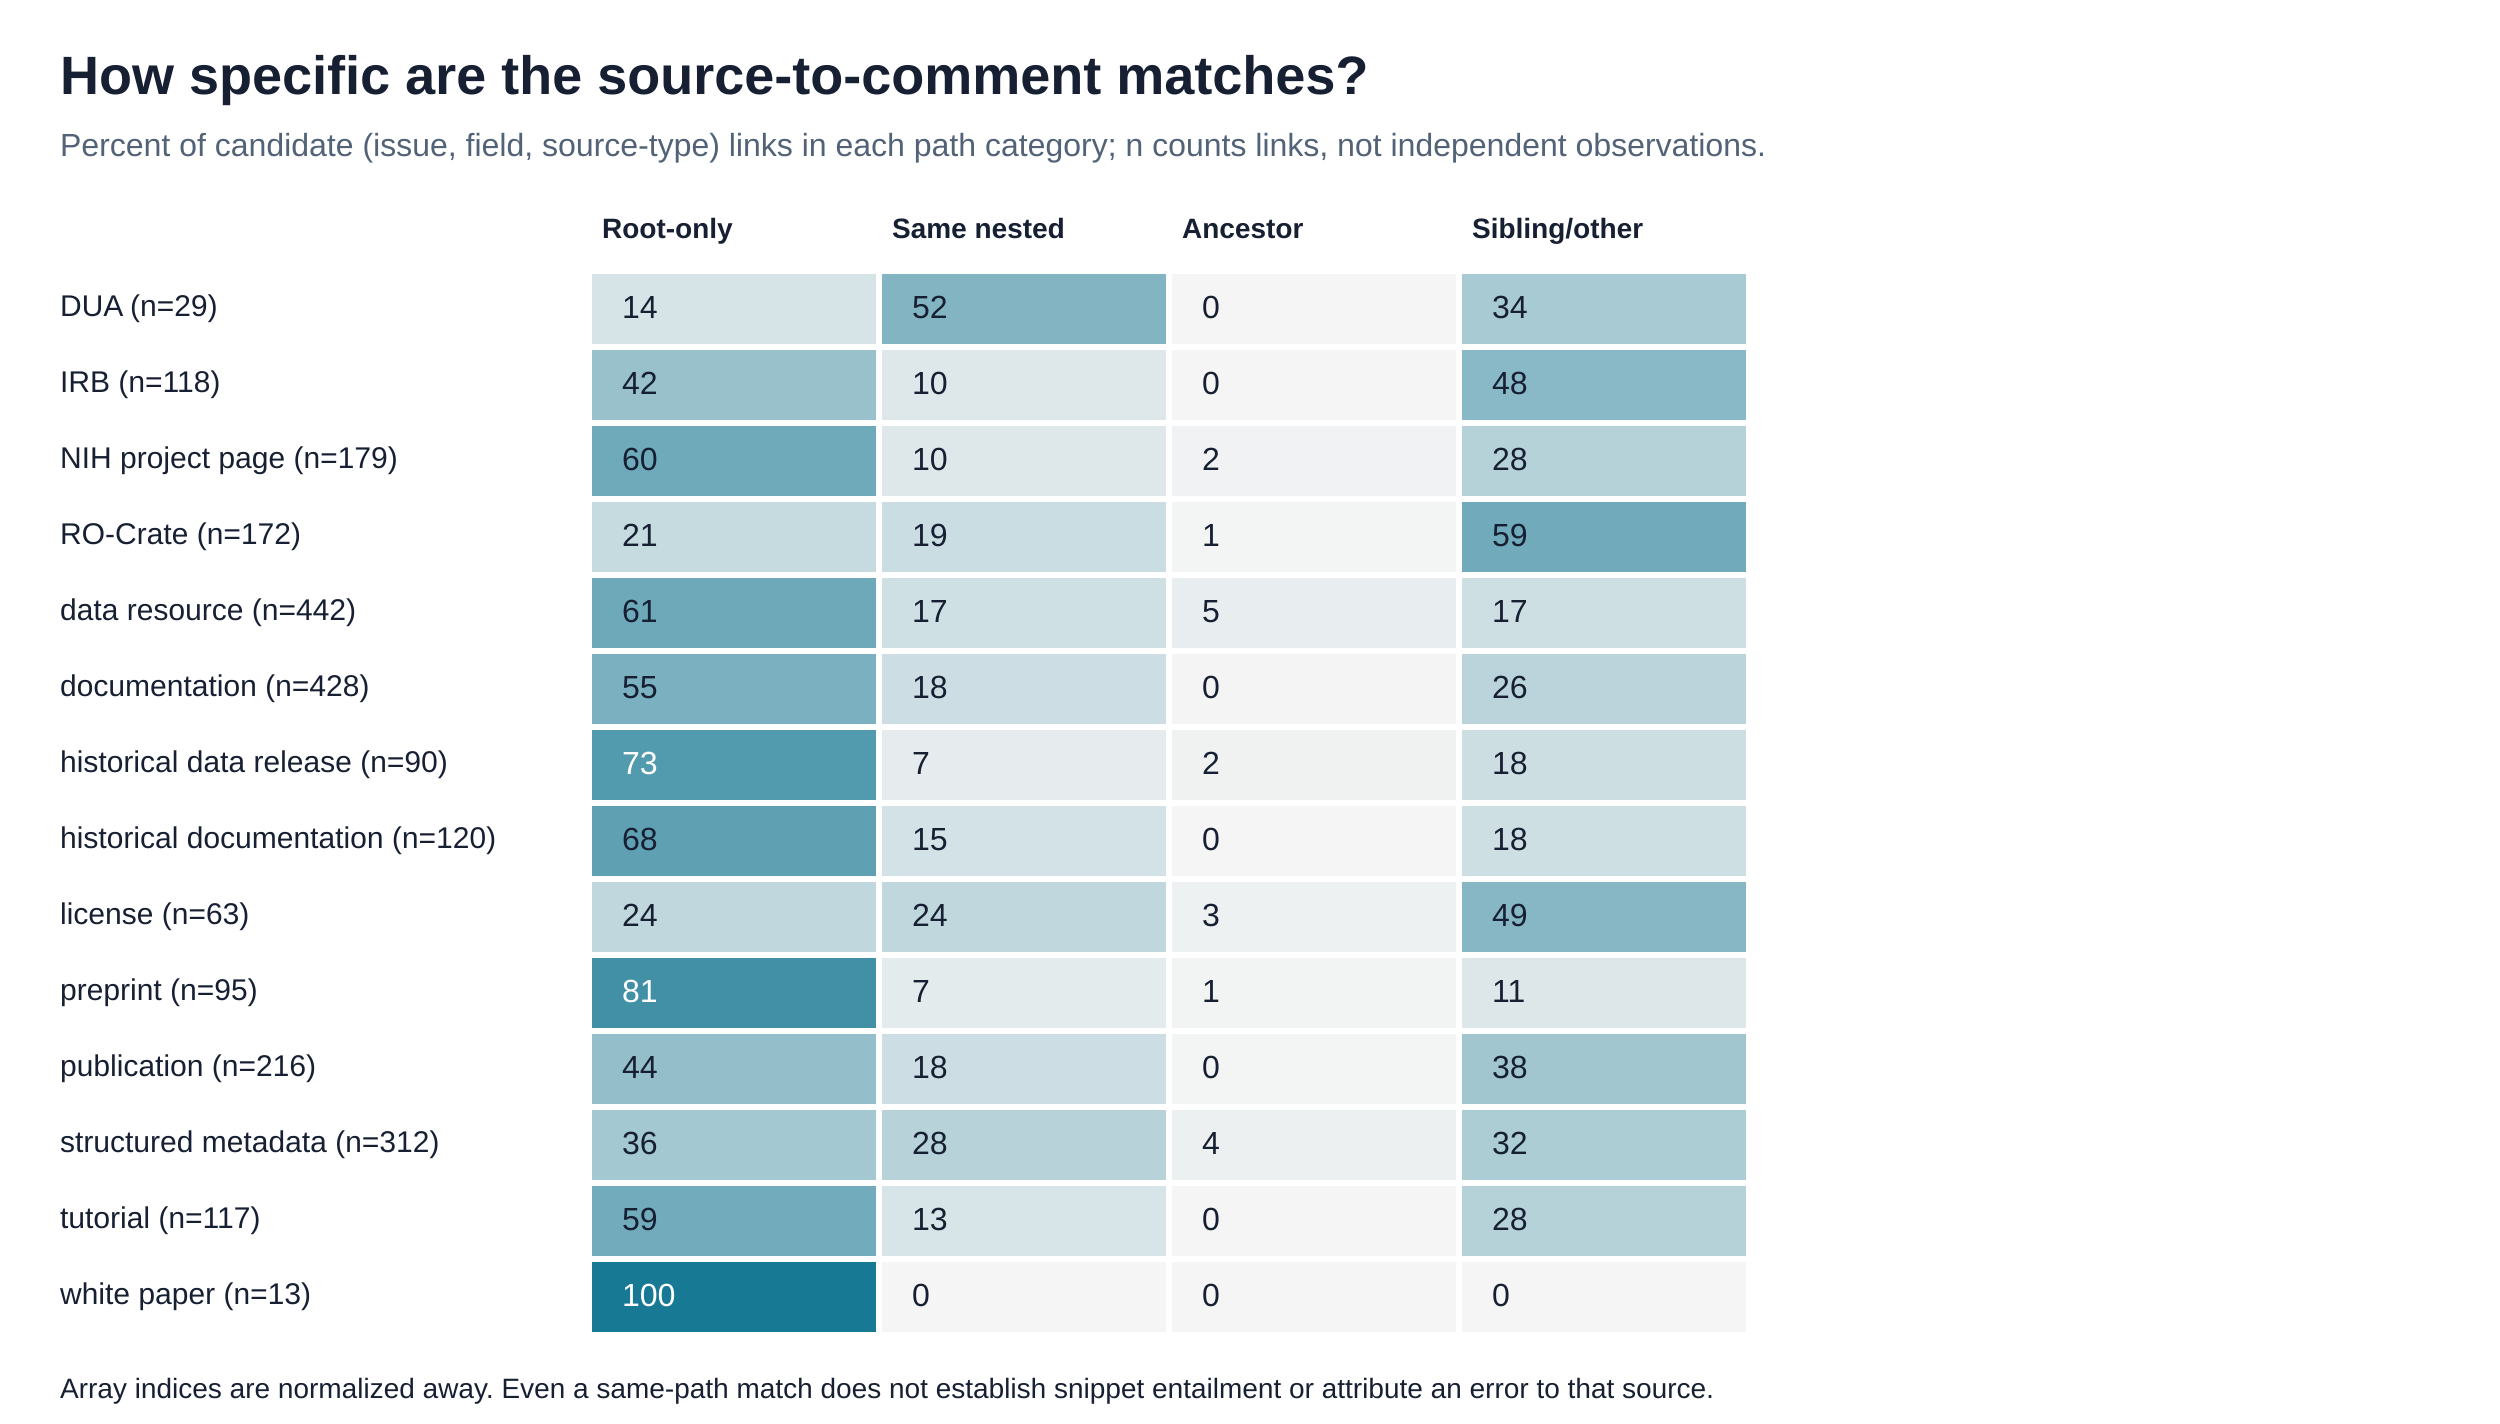
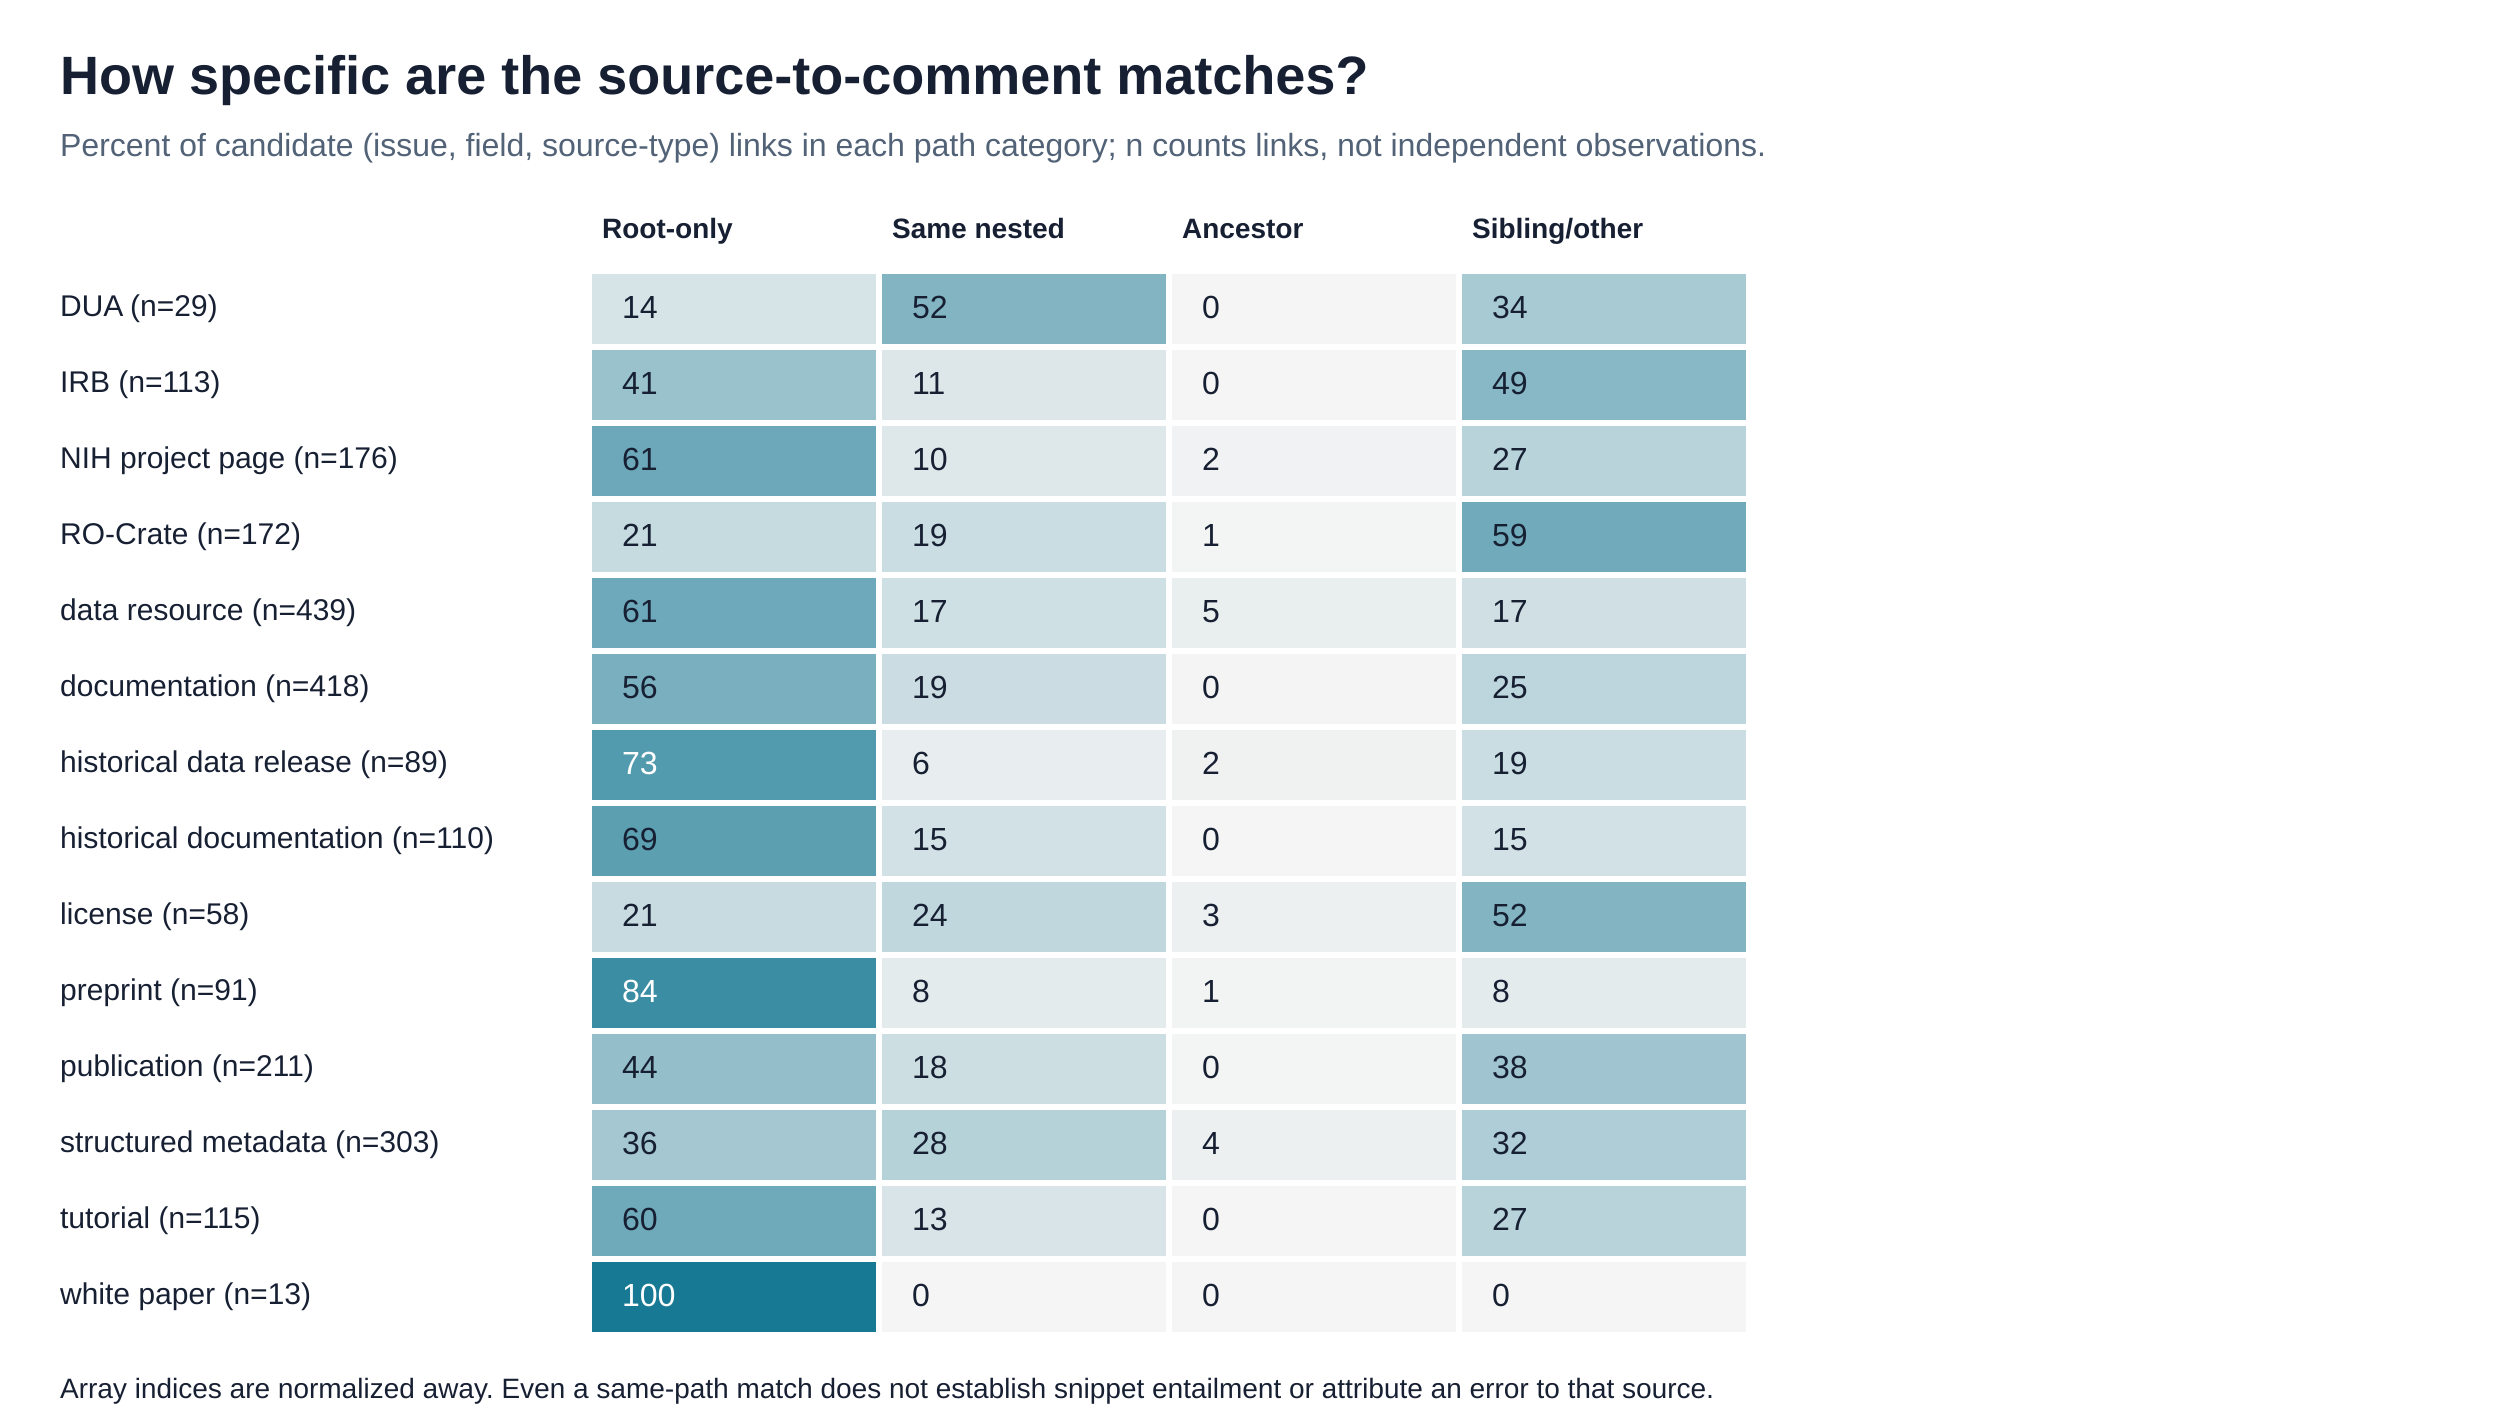
<svg xmlns="http://www.w3.org/2000/svg" width="1250" height="712">
  <rect width="100%" height="100%" fill="white" />
  <text x="30" y="47" font-family="Arial,sans-serif" font-size="27" fill="#172033" font-weight="700">How specific are the source-to-comment matches?</text>
  <text x="30" y="78" font-family="Arial,sans-serif" font-size="16" fill="#526277" font-weight="400">Percent of candidate (issue, field, source-type) links in each path category; n counts links, not independent observations.</text>
  <text x="301" y="119" font-family="Arial,sans-serif" font-size="14" fill="#172033" font-weight="700">Root-only</text>
  <text x="446" y="119" font-family="Arial,sans-serif" font-size="14" fill="#172033" font-weight="700">Same nested</text>
  <text x="591" y="119" font-family="Arial,sans-serif" font-size="14" fill="#172033" font-weight="700">Ancestor</text>
  <text x="736" y="119" font-family="Arial,sans-serif" font-size="14" fill="#172033" font-weight="700">Sibling/other</text>
  <text x="30" y="158" font-family="Arial,sans-serif" font-size="15" fill="#172033" font-weight="400">DUA (n=29)</text>
  <rect x="296" y="137" width="142" height="35" fill="#d6e3e7" />
  <text x="311" y="159" font-family="Arial,sans-serif" font-size="16" fill="#172033" font-weight="400">14</text>
  <rect x="441" y="137" width="142" height="35" fill="#82b4c2" />
  <text x="456" y="159" font-family="Arial,sans-serif" font-size="16" fill="#172033" font-weight="400">52</text>
  <rect x="586" y="137" width="142" height="35" fill="#f5f5f5" />
  <text x="601" y="159" font-family="Arial,sans-serif" font-size="16" fill="#172033" font-weight="400">0</text>
  <rect x="731" y="137" width="142" height="35" fill="#a8cad3" />
  <text x="746" y="159" font-family="Arial,sans-serif" font-size="16" fill="#172033" font-weight="400">34</text>
-   <text x="30" y="196" font-family="Arial,sans-serif" font-size="15" fill="#172033" font-weight="400">IRB (n=118)</text>
-   <rect x="296" y="175" width="142" height="35" fill="#98c1cc" />
-   <text x="311" y="197" font-family="Arial,sans-serif" font-size="16" fill="#172033" font-weight="400">42</text>
-   <rect x="441" y="175" width="142" height="35" fill="#dee8eb" />
-   <text x="456" y="197" font-family="Arial,sans-serif" font-size="16" fill="#172033" font-weight="400">10</text>
+   <text x="30" y="196" font-family="Arial,sans-serif" font-size="15" fill="#172033" font-weight="400">IRB (n=113)</text>
+   <rect x="296" y="175" width="142" height="35" fill="#9ac2cd" />
+   <text x="311" y="197" font-family="Arial,sans-serif" font-size="16" fill="#172033" font-weight="400">41</text>
+   <rect x="441" y="175" width="142" height="35" fill="#dde7ea" />
+   <text x="456" y="197" font-family="Arial,sans-serif" font-size="16" fill="#172033" font-weight="400">11</text>
  <rect x="586" y="175" width="142" height="35" fill="#f5f5f5" />
  <text x="601" y="197" font-family="Arial,sans-serif" font-size="16" fill="#172033" font-weight="400">0</text>
-   <rect x="731" y="175" width="142" height="35" fill="#89b9c6" />
-   <text x="746" y="197" font-family="Arial,sans-serif" font-size="16" fill="#172033" font-weight="400">48</text>
-   <text x="30" y="234" font-family="Arial,sans-serif" font-size="15" fill="#172033" font-weight="400">NIH project page (n=179)</text>
-   <rect x="296" y="213" width="142" height="35" fill="#6faaba" />
-   <text x="311" y="235" font-family="Arial,sans-serif" font-size="16" fill="#172033" font-weight="400">60</text>
+   <rect x="731" y="175" width="142" height="35" fill="#88b8c5" />
+   <text x="746" y="197" font-family="Arial,sans-serif" font-size="16" fill="#172033" font-weight="400">49</text>
+   <text x="30" y="234" font-family="Arial,sans-serif" font-size="15" fill="#172033" font-weight="400">NIH project page (n=176)</text>
+   <rect x="296" y="213" width="142" height="35" fill="#6ca8b9" />
+   <text x="311" y="235" font-family="Arial,sans-serif" font-size="16" fill="#172033" font-weight="400">61</text>
  <rect x="441" y="213" width="142" height="35" fill="#dee8eb" />
  <text x="456" y="235" font-family="Arial,sans-serif" font-size="16" fill="#172033" font-weight="400">10</text>
  <rect x="586" y="213" width="142" height="35" fill="#f1f2f3" />
  <text x="601" y="235" font-family="Arial,sans-serif" font-size="16" fill="#172033" font-weight="400">2</text>
-   <rect x="731" y="213" width="142" height="35" fill="#b6d2d9" />
-   <text x="746" y="235" font-family="Arial,sans-serif" font-size="16" fill="#172033" font-weight="400">28</text>
+   <rect x="731" y="213" width="142" height="35" fill="#b9d3db" />
+   <text x="746" y="235" font-family="Arial,sans-serif" font-size="16" fill="#172033" font-weight="400">27</text>
  <text x="30" y="272" font-family="Arial,sans-serif" font-size="15" fill="#172033" font-weight="400">RO-Crate (n=172)</text>
  <rect x="296" y="251" width="142" height="35" fill="#c6dbe0" />
  <text x="311" y="273" font-family="Arial,sans-serif" font-size="16" fill="#172033" font-weight="400">21</text>
  <rect x="441" y="251" width="142" height="35" fill="#cadde2" />
  <text x="456" y="273" font-family="Arial,sans-serif" font-size="16" fill="#172033" font-weight="400">19</text>
  <rect x="586" y="251" width="142" height="35" fill="#f3f4f4" />
  <text x="601" y="273" font-family="Arial,sans-serif" font-size="16" fill="#172033" font-weight="400">1</text>
  <rect x="731" y="251" width="142" height="35" fill="#71abbb" />
  <text x="746" y="273" font-family="Arial,sans-serif" font-size="16" fill="#172033" font-weight="400">59</text>
-   <text x="30" y="310" font-family="Arial,sans-serif" font-size="15" fill="#172033" font-weight="400">data resource (n=442)</text>
-   <rect x="296" y="289" width="142" height="35" fill="#6ea9ba" />
+   <text x="30" y="310" font-family="Arial,sans-serif" font-size="15" fill="#172033" font-weight="400">data resource (n=439)</text>
+   <rect x="296" y="289" width="142" height="35" fill="#6da9ba" />
  <text x="311" y="311" font-family="Arial,sans-serif" font-size="16" fill="#172033" font-weight="400">61</text>
  <rect x="441" y="289" width="142" height="35" fill="#cfe0e4" />
  <text x="456" y="311" font-family="Arial,sans-serif" font-size="16" fill="#172033" font-weight="400">17</text>
-   <rect x="586" y="289" width="142" height="35" fill="#e8eeef" />
+   <rect x="586" y="289" width="142" height="35" fill="#e9eeef" />
  <text x="601" y="311" font-family="Arial,sans-serif" font-size="16" fill="#172033" font-weight="400">5</text>
-   <rect x="731" y="289" width="142" height="35" fill="#cedfe4" />
+   <rect x="731" y="289" width="142" height="35" fill="#cfdfe4" />
  <text x="746" y="311" font-family="Arial,sans-serif" font-size="16" fill="#172033" font-weight="400">17</text>
-   <text x="30" y="348" font-family="Arial,sans-serif" font-size="15" fill="#172033" font-weight="400">documentation (n=428)</text>
-   <rect x="296" y="327" width="142" height="35" fill="#7ab0bf" />
-   <text x="311" y="349" font-family="Arial,sans-serif" font-size="16" fill="#172033" font-weight="400">55</text>
-   <rect x="441" y="327" width="142" height="35" fill="#ccdee3" />
-   <text x="456" y="349" font-family="Arial,sans-serif" font-size="16" fill="#172033" font-weight="400">18</text>
+   <text x="30" y="348" font-family="Arial,sans-serif" font-size="15" fill="#172033" font-weight="400">documentation (n=418)</text>
+   <rect x="296" y="327" width="142" height="35" fill="#79afbe" />
+   <text x="311" y="349" font-family="Arial,sans-serif" font-size="16" fill="#172033" font-weight="400">56</text>
+   <rect x="441" y="327" width="142" height="35" fill="#cbdde2" />
+   <text x="456" y="349" font-family="Arial,sans-serif" font-size="16" fill="#172033" font-weight="400">19</text>
  <rect x="586" y="327" width="142" height="35" fill="#f4f4f4" />
  <text x="601" y="349" font-family="Arial,sans-serif" font-size="16" fill="#172033" font-weight="400">0</text>
-   <rect x="731" y="327" width="142" height="35" fill="#bbd4db" />
-   <text x="746" y="349" font-family="Arial,sans-serif" font-size="16" fill="#172033" font-weight="400">26</text>
-   <text x="30" y="386" font-family="Arial,sans-serif" font-size="15" fill="#172033" font-weight="400">historical data release (n=90)</text>
-   <rect x="296" y="365" width="142" height="35" fill="#529aad" />
+   <rect x="731" y="327" width="142" height="35" fill="#bdd5dc" />
+   <text x="746" y="349" font-family="Arial,sans-serif" font-size="16" fill="#172033" font-weight="400">25</text>
+   <text x="30" y="386" font-family="Arial,sans-serif" font-size="15" fill="#172033" font-weight="400">historical data release (n=89)</text>
+   <rect x="296" y="365" width="142" height="35" fill="#529aae" />
  <text x="311" y="387" font-family="Arial,sans-serif" font-size="16" fill="white" font-weight="400">73</text>
-   <rect x="441" y="365" width="142" height="35" fill="#e6ecee" />
-   <text x="456" y="387" font-family="Arial,sans-serif" font-size="16" fill="#172033" font-weight="400">7</text>
+   <rect x="441" y="365" width="142" height="35" fill="#e8eeef" />
+   <text x="456" y="387" font-family="Arial,sans-serif" font-size="16" fill="#172033" font-weight="400">6</text>
  <rect x="586" y="365" width="142" height="35" fill="#f0f2f2" />
  <text x="601" y="387" font-family="Arial,sans-serif" font-size="16" fill="#172033" font-weight="400">2</text>
-   <rect x="731" y="365" width="142" height="35" fill="#cddee3" />
-   <text x="746" y="387" font-family="Arial,sans-serif" font-size="16" fill="#172033" font-weight="400">18</text>
-   <text x="30" y="424" font-family="Arial,sans-serif" font-size="15" fill="#172033" font-weight="400">historical documentation (n=120)</text>
-   <rect x="296" y="403" width="142" height="35" fill="#5fa1b3" />
-   <text x="311" y="425" font-family="Arial,sans-serif" font-size="16" fill="#172033" font-weight="400">68</text>
-   <rect x="441" y="403" width="142" height="35" fill="#d3e2e6" />
+   <rect x="731" y="365" width="142" height="35" fill="#cadde2" />
+   <text x="746" y="387" font-family="Arial,sans-serif" font-size="16" fill="#172033" font-weight="400">19</text>
+   <text x="30" y="424" font-family="Arial,sans-serif" font-size="15" fill="#172033" font-weight="400">historical documentation (n=110)</text>
+   <rect x="296" y="403" width="142" height="35" fill="#5b9fb1" />
+   <text x="311" y="425" font-family="Arial,sans-serif" font-size="16" fill="#172033" font-weight="400">69</text>
+   <rect x="441" y="403" width="142" height="35" fill="#d2e1e6" />
  <text x="456" y="425" font-family="Arial,sans-serif" font-size="16" fill="#172033" font-weight="400">15</text>
  <rect x="586" y="403" width="142" height="35" fill="#f5f5f5" />
  <text x="601" y="425" font-family="Arial,sans-serif" font-size="16" fill="#172033" font-weight="400">0</text>
-   <rect x="731" y="403" width="142" height="35" fill="#cedfe4" />
-   <text x="746" y="425" font-family="Arial,sans-serif" font-size="16" fill="#172033" font-weight="400">18</text>
-   <text x="30" y="462" font-family="Arial,sans-serif" font-size="15" fill="#172033" font-weight="400">license (n=63)</text>
-   <rect x="296" y="441" width="142" height="35" fill="#c0d7dd" />
-   <text x="311" y="463" font-family="Arial,sans-serif" font-size="16" fill="#172033" font-weight="400">24</text>
-   <rect x="441" y="441" width="142" height="35" fill="#c0d7dd" />
+   <rect x="731" y="403" width="142" height="35" fill="#d2e1e6" />
+   <text x="746" y="425" font-family="Arial,sans-serif" font-size="16" fill="#172033" font-weight="400">15</text>
+   <text x="30" y="462" font-family="Arial,sans-serif" font-size="15" fill="#172033" font-weight="400">license (n=58)</text>
+   <rect x="296" y="441" width="142" height="35" fill="#c7dbe0" />
+   <text x="311" y="463" font-family="Arial,sans-serif" font-size="16" fill="#172033" font-weight="400">21</text>
+   <rect x="441" y="441" width="142" height="35" fill="#bfd7dd" />
  <text x="456" y="463" font-family="Arial,sans-serif" font-size="16" fill="#172033" font-weight="400">24</text>
-   <rect x="586" y="441" width="142" height="35" fill="#edf1f1" />
+   <rect x="586" y="441" width="142" height="35" fill="#edf0f1" />
  <text x="601" y="463" font-family="Arial,sans-serif" font-size="16" fill="#172033" font-weight="400">3</text>
-   <rect x="731" y="441" width="142" height="35" fill="#87b7c5" />
-   <text x="746" y="463" font-family="Arial,sans-serif" font-size="16" fill="#172033" font-weight="400">49</text>
-   <text x="30" y="500" font-family="Arial,sans-serif" font-size="15" fill="#172033" font-weight="400">preprint (n=95)</text>
-   <rect x="296" y="479" width="142" height="35" fill="#4190a6" />
-   <text x="311" y="501" font-family="Arial,sans-serif" font-size="16" fill="white" font-weight="400">81</text>
-   <rect x="441" y="479" width="142" height="35" fill="#e4ebed" />
-   <text x="456" y="501" font-family="Arial,sans-serif" font-size="16" fill="#172033" font-weight="400">7</text>
+   <rect x="731" y="441" width="142" height="35" fill="#82b4c2" />
+   <text x="746" y="463" font-family="Arial,sans-serif" font-size="16" fill="#172033" font-weight="400">52</text>
+   <text x="30" y="500" font-family="Arial,sans-serif" font-size="15" fill="#172033" font-weight="400">preprint (n=91)</text>
+   <rect x="296" y="479" width="142" height="35" fill="#3b8da3" />
+   <text x="311" y="501" font-family="Arial,sans-serif" font-size="16" fill="white" font-weight="400">84</text>
+   <rect x="441" y="479" width="142" height="35" fill="#e3ebed" />
+   <text x="456" y="501" font-family="Arial,sans-serif" font-size="16" fill="#172033" font-weight="400">8</text>
  <rect x="586" y="479" width="142" height="35" fill="#f2f3f3" />
  <text x="601" y="501" font-family="Arial,sans-serif" font-size="16" fill="#172033" font-weight="400">1</text>
-   <rect x="731" y="479" width="142" height="35" fill="#dde7ea" />
-   <text x="746" y="501" font-family="Arial,sans-serif" font-size="16" fill="#172033" font-weight="400">11</text>
-   <text x="30" y="538" font-family="Arial,sans-serif" font-size="15" fill="#172033" font-weight="400">publication (n=216)</text>
-   <rect x="296" y="517" width="142" height="35" fill="#93beca" />
+   <rect x="731" y="479" width="142" height="35" fill="#e3ebed" />
+   <text x="746" y="501" font-family="Arial,sans-serif" font-size="16" fill="#172033" font-weight="400">8</text>
+   <text x="30" y="538" font-family="Arial,sans-serif" font-size="15" fill="#172033" font-weight="400">publication (n=211)</text>
+   <rect x="296" y="517" width="142" height="35" fill="#94beca" />
  <text x="311" y="539" font-family="Arial,sans-serif" font-size="16" fill="#172033" font-weight="400">44</text>
-   <rect x="441" y="517" width="142" height="35" fill="#ccdee3" />
+   <rect x="441" y="517" width="142" height="35" fill="#cddee3" />
  <text x="456" y="539" font-family="Arial,sans-serif" font-size="16" fill="#172033" font-weight="400">18</text>
  <rect x="586" y="517" width="142" height="35" fill="#f3f4f4" />
  <text x="601" y="539" font-family="Arial,sans-serif" font-size="16" fill="#172033" font-weight="400">0</text>
-   <rect x="731" y="517" width="142" height="35" fill="#a1c6d0" />
+   <rect x="731" y="517" width="142" height="35" fill="#a0c5d0" />
  <text x="746" y="539" font-family="Arial,sans-serif" font-size="16" fill="#172033" font-weight="400">38</text>
-   <text x="30" y="576" font-family="Arial,sans-serif" font-size="15" fill="#172033" font-weight="400">structured metadata (n=312)</text>
-   <rect x="296" y="555" width="142" height="35" fill="#a4c8d1" />
+   <text x="30" y="576" font-family="Arial,sans-serif" font-size="15" fill="#172033" font-weight="400">structured metadata (n=303)</text>
+   <rect x="296" y="555" width="142" height="35" fill="#a4c7d1" />
  <text x="311" y="577" font-family="Arial,sans-serif" font-size="16" fill="#172033" font-weight="400">36</text>
-   <rect x="441" y="555" width="142" height="35" fill="#b7d2d9" />
+   <rect x="441" y="555" width="142" height="35" fill="#b6d2d9" />
  <text x="456" y="577" font-family="Arial,sans-serif" font-size="16" fill="#172033" font-weight="400">28</text>
  <rect x="586" y="555" width="142" height="35" fill="#ecf0f1" />
  <text x="601" y="577" font-family="Arial,sans-serif" font-size="16" fill="#172033" font-weight="400">4</text>
-   <rect x="731" y="555" width="142" height="35" fill="#adcdd5" />
+   <rect x="731" y="555" width="142" height="35" fill="#aecdd6" />
  <text x="746" y="577" font-family="Arial,sans-serif" font-size="16" fill="#172033" font-weight="400">32</text>
-   <text x="30" y="614" font-family="Arial,sans-serif" font-size="15" fill="#172033" font-weight="400">tutorial (n=117)</text>
-   <rect x="296" y="593" width="142" height="35" fill="#72abbb" />
-   <text x="311" y="615" font-family="Arial,sans-serif" font-size="16" fill="#172033" font-weight="400">59</text>
-   <rect x="441" y="593" width="142" height="35" fill="#d8e5e8" />
+   <text x="30" y="614" font-family="Arial,sans-serif" font-size="15" fill="#172033" font-weight="400">tutorial (n=115)</text>
+   <rect x="296" y="593" width="142" height="35" fill="#6faaba" />
+   <text x="311" y="615" font-family="Arial,sans-serif" font-size="16" fill="#172033" font-weight="400">60</text>
+   <rect x="441" y="593" width="142" height="35" fill="#d8e4e8" />
  <text x="456" y="615" font-family="Arial,sans-serif" font-size="16" fill="#172033" font-weight="400">13</text>
  <rect x="586" y="593" width="142" height="35" fill="#f5f5f5" />
  <text x="601" y="615" font-family="Arial,sans-serif" font-size="16" fill="#172033" font-weight="400">0</text>
-   <rect x="731" y="593" width="142" height="35" fill="#b6d2d9" />
-   <text x="746" y="615" font-family="Arial,sans-serif" font-size="16" fill="#172033" font-weight="400">28</text>
+   <rect x="731" y="593" width="142" height="35" fill="#b9d3da" />
+   <text x="746" y="615" font-family="Arial,sans-serif" font-size="16" fill="#172033" font-weight="400">27</text>
  <text x="30" y="652" font-family="Arial,sans-serif" font-size="15" fill="#172033" font-weight="400">white paper (n=13)</text>
  <rect x="296" y="631" width="142" height="35" fill="#177994" />
  <text x="311" y="653" font-family="Arial,sans-serif" font-size="16" fill="white" font-weight="400">100</text>
  <rect x="441" y="631" width="142" height="35" fill="#f5f5f5" />
  <text x="456" y="653" font-family="Arial,sans-serif" font-size="16" fill="#172033" font-weight="400">0</text>
  <rect x="586" y="631" width="142" height="35" fill="#f5f5f5" />
  <text x="601" y="653" font-family="Arial,sans-serif" font-size="16" fill="#172033" font-weight="400">0</text>
  <rect x="731" y="631" width="142" height="35" fill="#f5f5f5" />
  <text x="746" y="653" font-family="Arial,sans-serif" font-size="16" fill="#172033" font-weight="400">0</text>
  <text x="30" y="699" font-family="Arial,sans-serif" font-size="14" fill="#172033" font-weight="400">Array indices are normalized away. Even a same-path match does not establish snippet entailment or attribute an error to that source.</text>
</svg>
